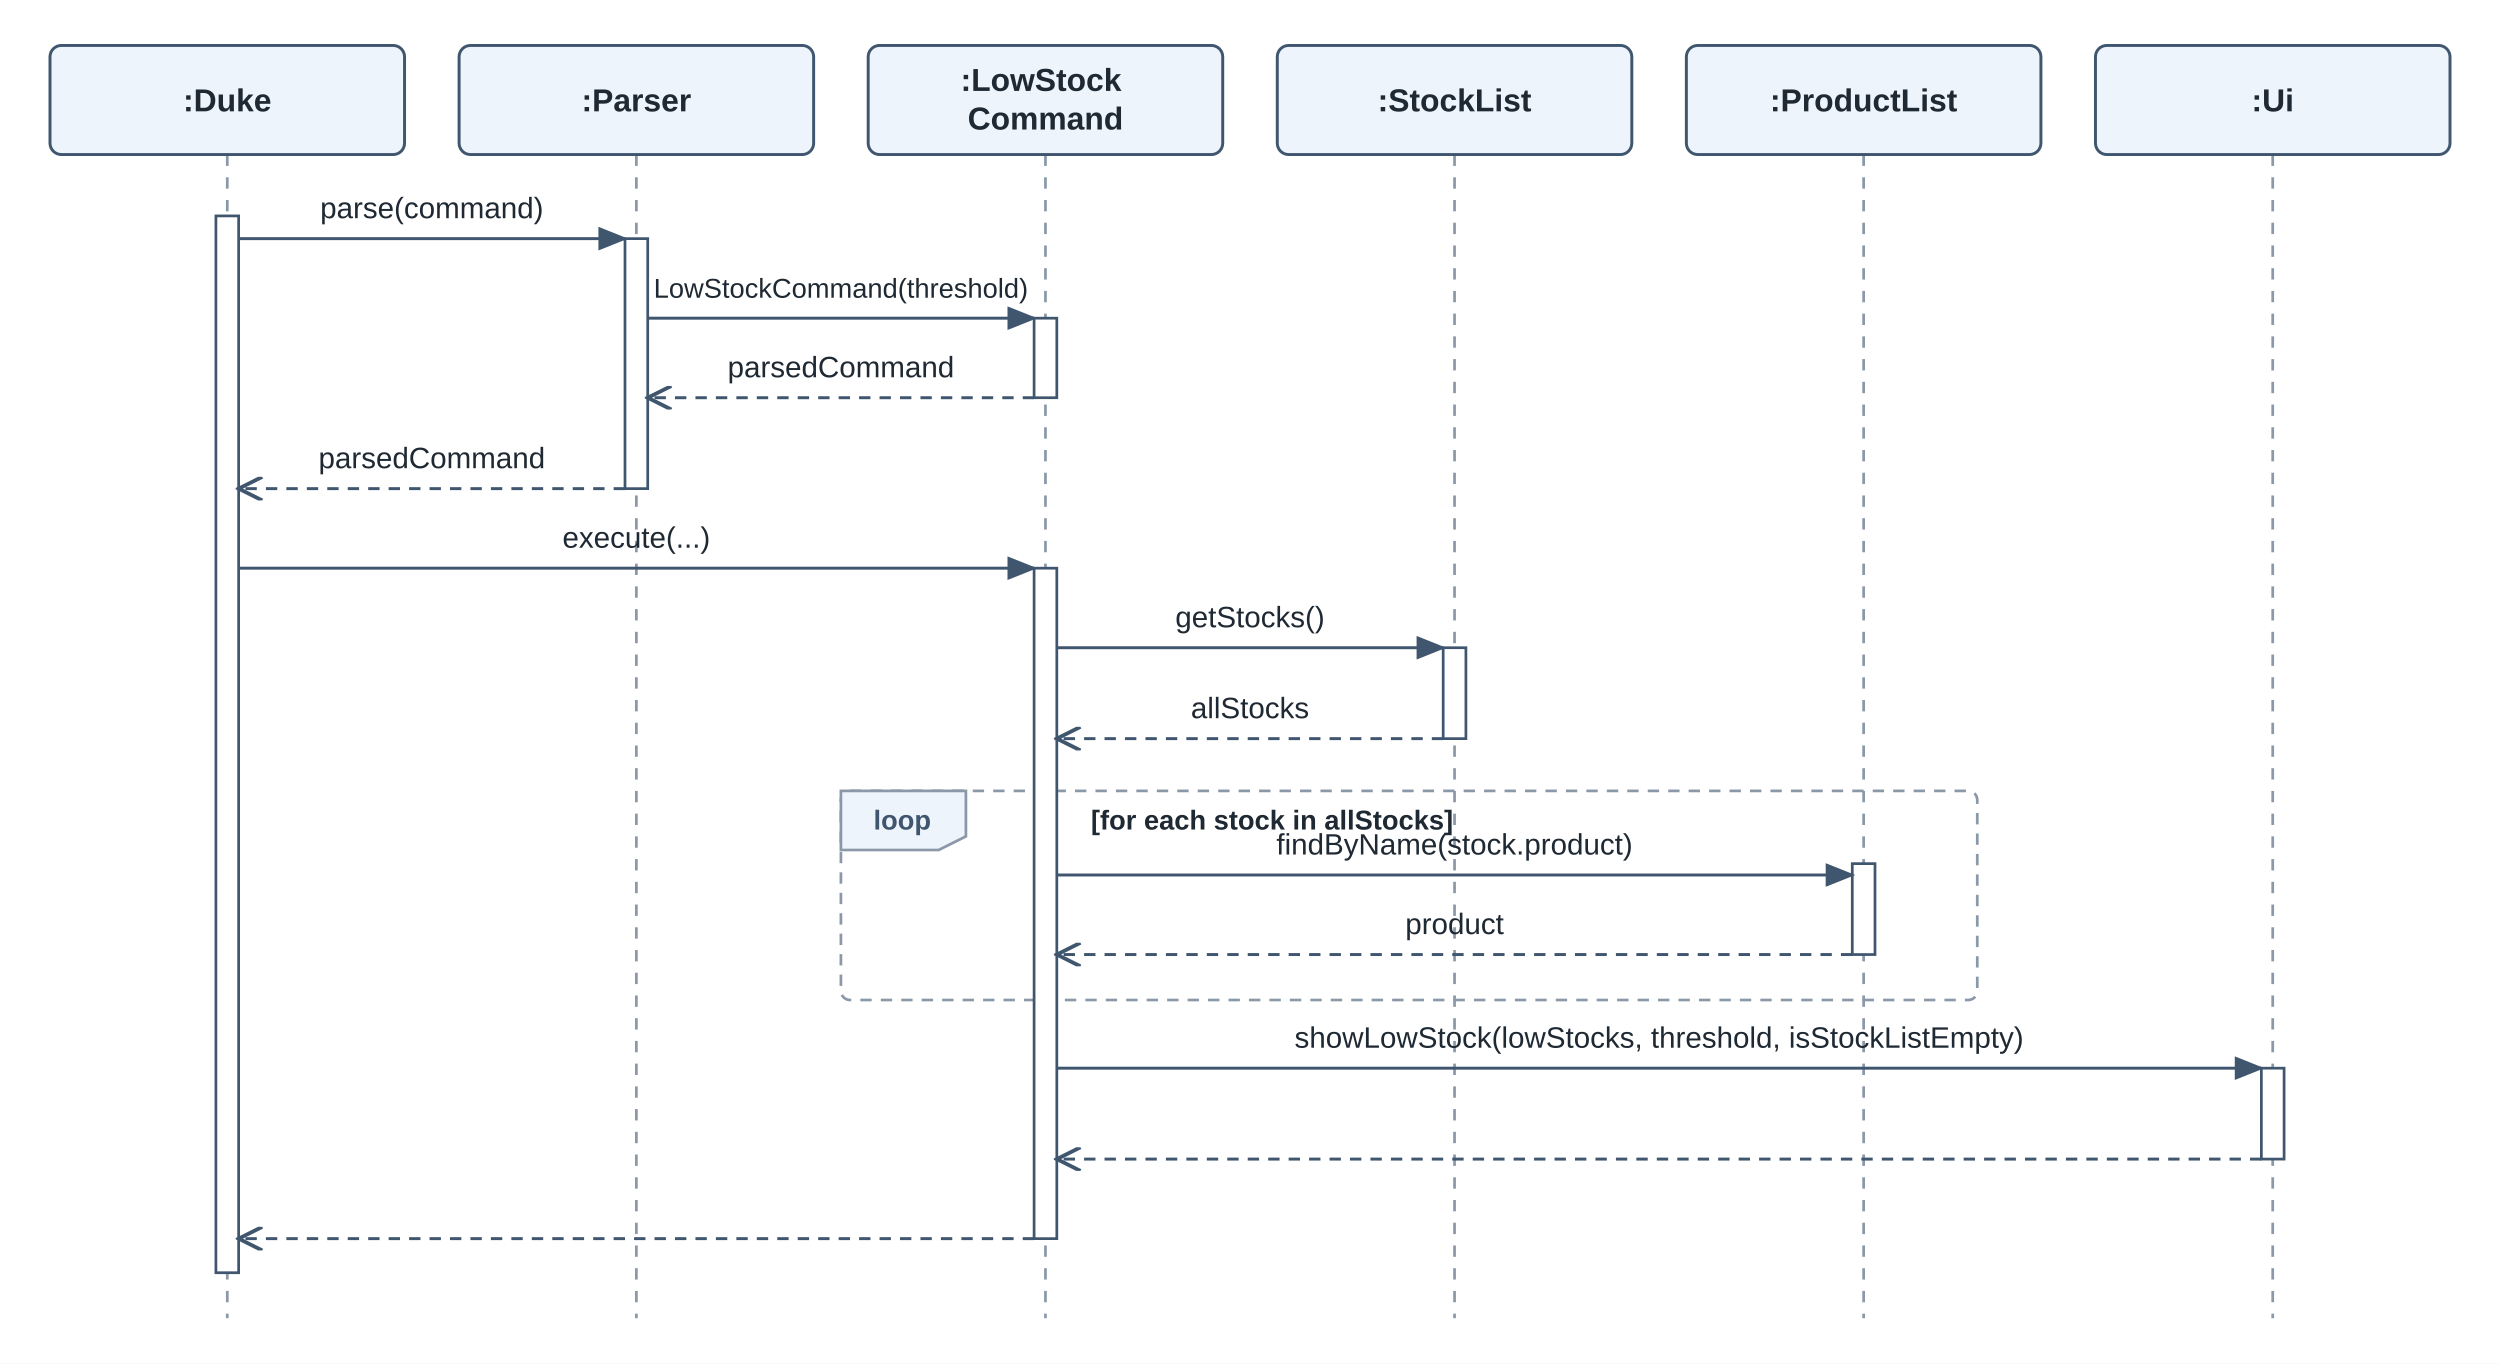
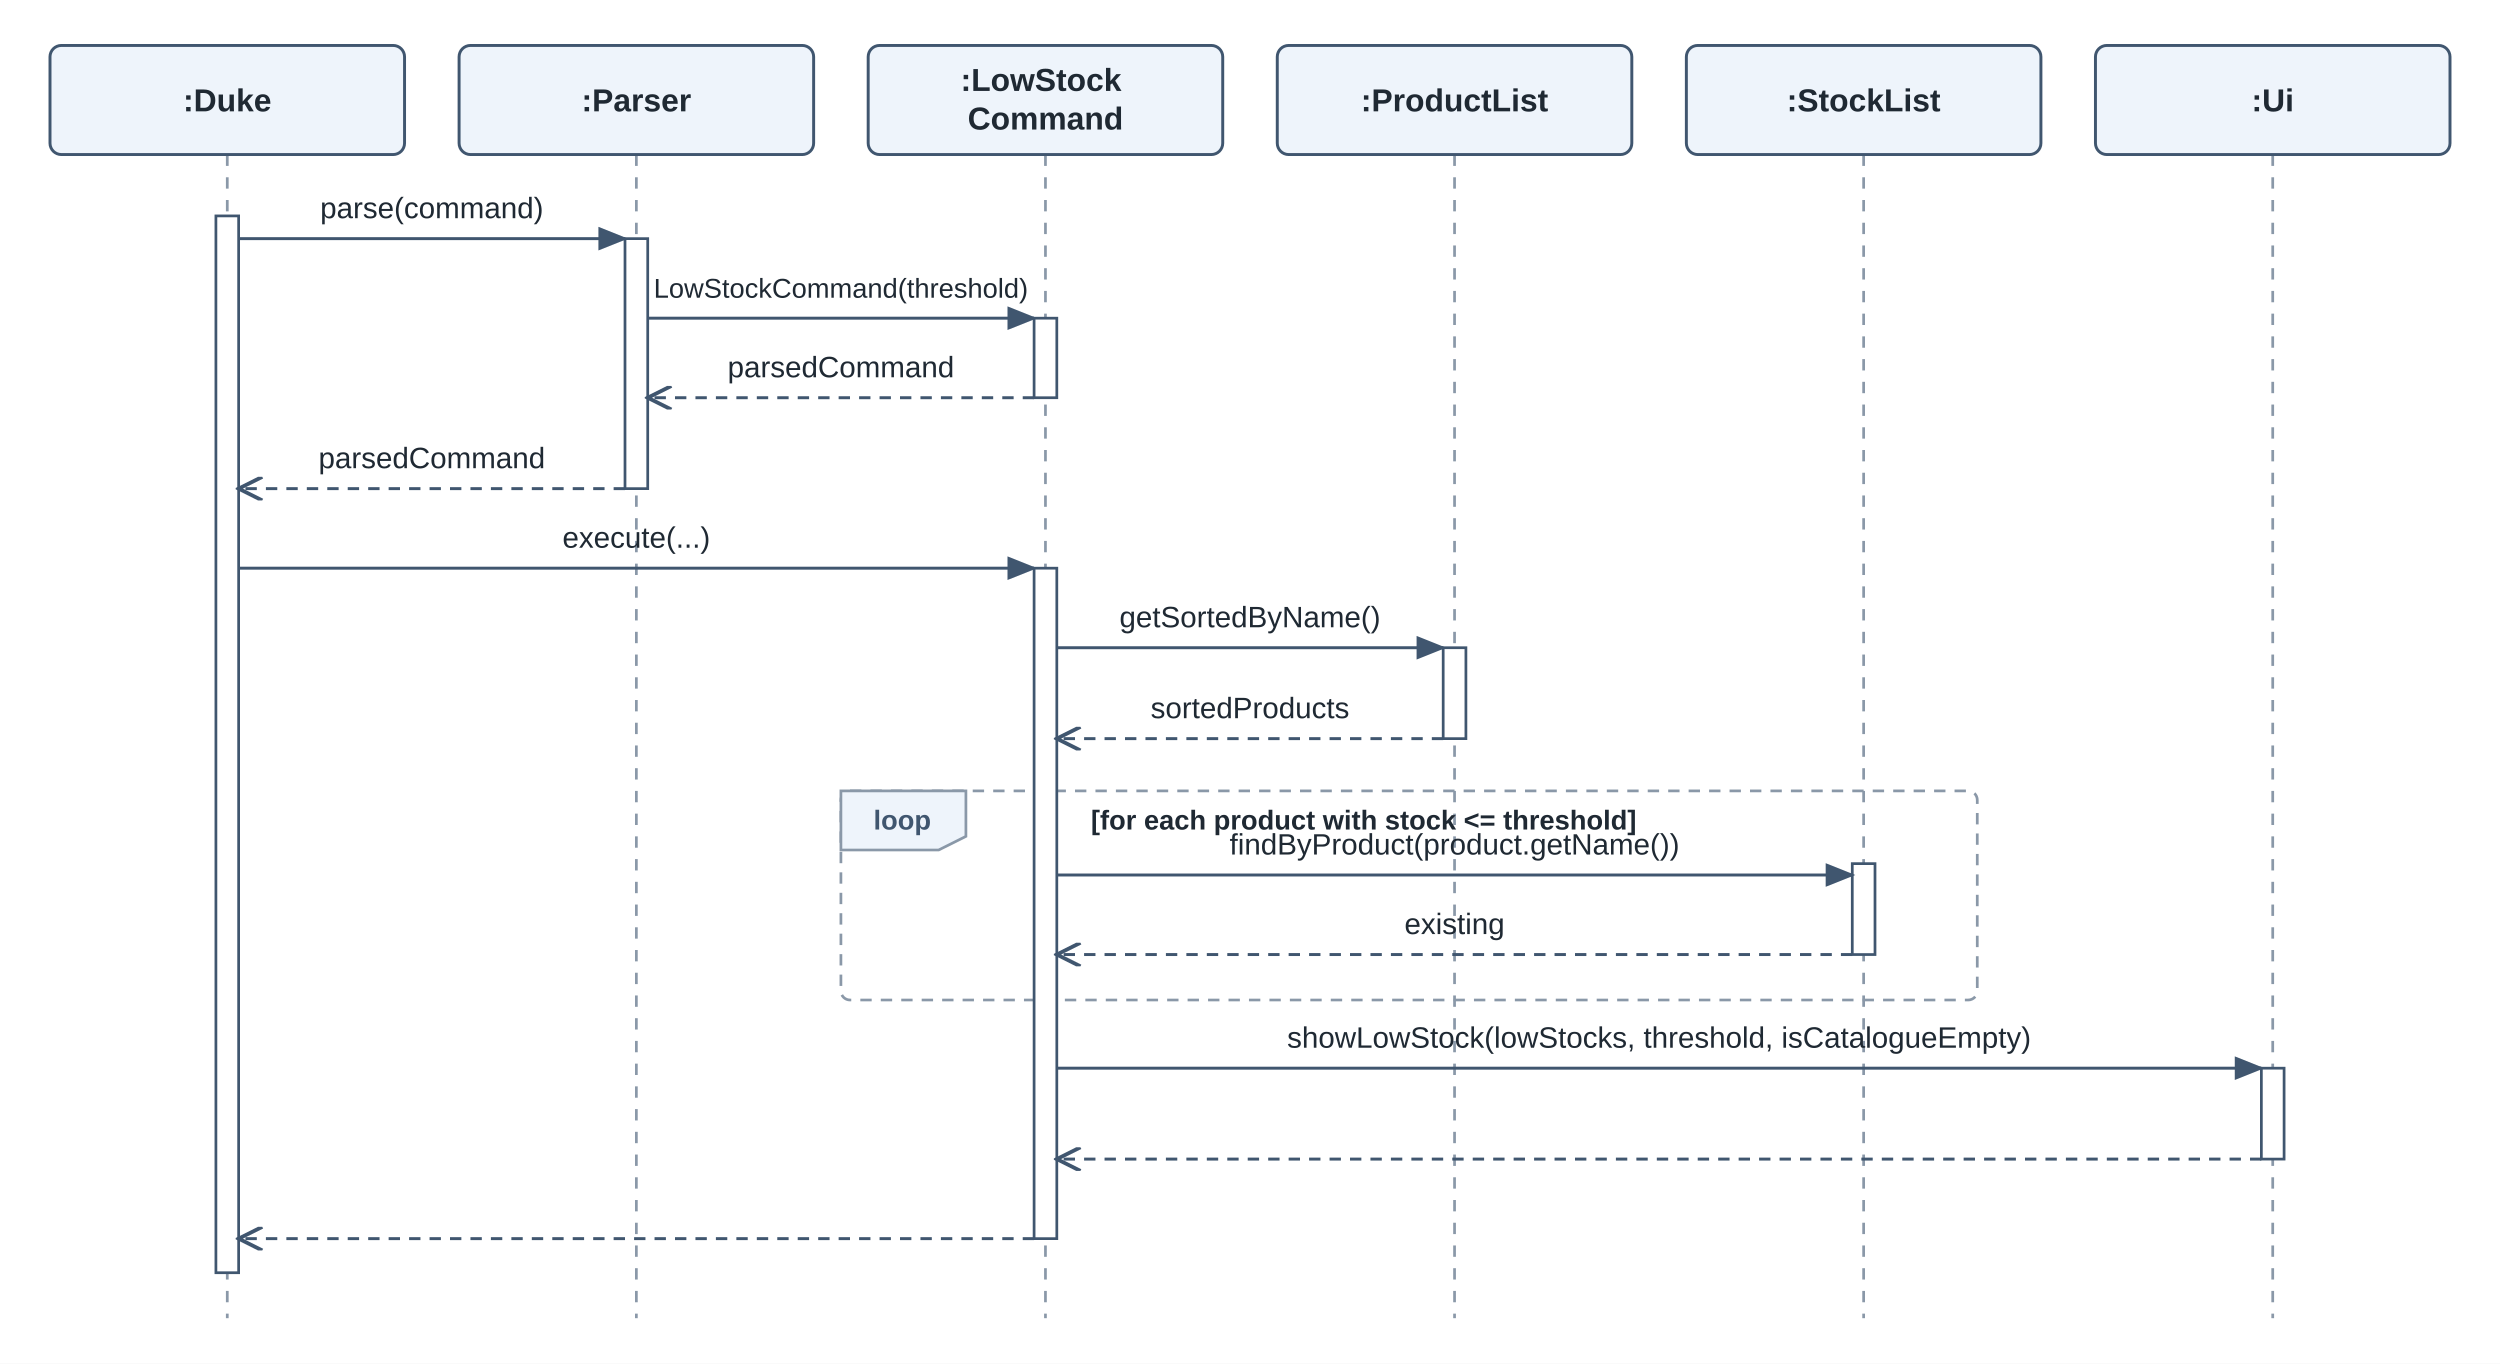
<svg xmlns="http://www.w3.org/2000/svg" width="1100" height="600" viewBox="0 0 1100 600" role="img" aria-labelledby="title desc">
  <defs>
    <marker id="syncArrow" markerWidth="10" markerHeight="8" refX="9" refY="4" orient="auto">
      <path d="M0,0 L10,4 L0,8 Z" fill="#40566f" />
    </marker>
    <marker id="returnArrow" markerWidth="10" markerHeight="8" refX="9" refY="4" orient="auto">
      <path d="M1,0 L9,4 L1,8" fill="none" stroke="#40566f" stroke-width="1.3" />
    </marker>
    <style>
      .head { fill:#eef4fb; stroke:#40566f; stroke-width:1.3; rx:5; }
      .name { fill:#1f2933; font:bold 14px Arial,sans-serif; text-anchor:middle; }
      .life { stroke:#8a98a8; stroke-width:1.2; stroke-dasharray:5 5; }
      .msg-call { stroke:#40566f; stroke-width:1.3; marker-end:url(#syncArrow); }
      .msg-reply { stroke:#40566f; stroke-width:1.3; stroke-dasharray:5 4; marker-end:url(#returnArrow); }
      .text { fill:#1f2933; font:13px Arial,sans-serif; text-anchor:middle; }
      .text-sm { fill:#1f2933; font:12px Arial,sans-serif; text-anchor:middle; }
      .activation { fill:#ffffff; stroke:#40566f; stroke-width:1.2; }
      .loopbox { fill:none; stroke:#8a98a8; stroke-width:1.2; stroke-dasharray:5 4; }
      .looptag { fill:#eef4fb; stroke:#8a98a8; stroke-width:1.2; }
      .loophead { fill:#40566f; font:bold 12px Arial,sans-serif; text-anchor:middle; }
      .loopcond { fill:#1f2933; font:bold 12px Arial,sans-serif; text-anchor:start; }
    </style>
  </defs>
  <rect width="1100" height="600" fill="white" />
  <line class="life" x1="100" y1="68" x2="100" y2="580" />
  <line class="life" x1="280" y1="68" x2="280" y2="580" />
  <line class="life" x1="460" y1="68" x2="460" y2="580" />
  <line class="life" x1="640" y1="68" x2="640" y2="580" />
  <line class="life" x1="820" y1="68" x2="820" y2="580" />
  <line class="life" x1="1000" y1="68" x2="1000" y2="580" />
  <rect class="loopbox" x="370" y="348" width="500" height="92" rx="4" />
  <polygon points="370,348 425,348 425,368 413,374 370,374" class="looptag" />
  <text class="loophead" x="397" y="365">loop</text>
-   <text class="loopcond" x="480" y="365">[for each stock in allStocks]</text>
+   <text class="loopcond" x="480" y="365">[for each product with stock &lt;= threshold]</text>
  <rect class="activation" x="95" y="95" width="10" height="465" />
  <rect class="activation" x="275" y="105" width="10" height="110" />
  <rect class="activation" x="455" y="140" width="10" height="35" />
  <rect class="activation" x="455" y="250" width="10" height="295" />
  <rect class="activation" x="635" y="285" width="10" height="40" />
  <rect class="activation" x="815" y="380" width="10" height="40" />
  <rect class="activation" x="995" y="470" width="10" height="40" />
  <rect class="head" x="22" y="20" width="156" height="48" />
  <text class="name" x="100" y="49">:Duke</text>
  <rect class="head" x="202" y="20" width="156" height="48" />
  <text class="name" x="280" y="49">:Parser</text>
  <rect class="head" x="382" y="20" width="156" height="48" />
  <text class="name">
    <tspan x="460" y="40">:LowStock</tspan>
    <tspan x="460" y="57">Command</tspan>
  </text>
  <rect class="head" x="562" y="20" width="156" height="48" />
-   <text class="name" x="640" y="49">:StockList</text>
+   <text class="name" x="640" y="49">:ProductList</text>
  <rect class="head" x="742" y="20" width="156" height="48" />
-   <text class="name" x="820" y="49">:ProductList</text>
+   <text class="name" x="820" y="49">:StockList</text>
  <rect class="head" x="922" y="20" width="156" height="48" />
  <text class="name" x="1000" y="49">:Ui</text>
  <line class="msg-call" x1="105" y1="105" x2="275" y2="105" />
  <text class="text" x="190" y="96">parse(command)</text>
  <line class="msg-call" x1="285" y1="140" x2="455" y2="140" />
  <text class="text-sm" x="370" y="131">LowStockCommand(threshold)</text>

  &gt; Parser : parsedCommand --&gt;
  <line class="msg-reply" x1="455" y1="175" x2="285" y2="175" />
  <text class="text" x="370" y="166">parsedCommand</text>

  &gt; Duke : parsedCommand --&gt;
  <line class="msg-reply" x1="275" y1="215" x2="105" y2="215" />
  <text class="text" x="190" y="206">parsedCommand</text>
  <line class="msg-call" x1="105" y1="250" x2="455" y2="250" />
  <text class="text" x="280" y="241">execute(...)</text>
  <line class="msg-call" x1="465" y1="285" x2="635" y2="285" />
-   <text class="text" x="550" y="276">getStocks()</text>
+   <text class="text" x="550" y="276">getSortedByName()</text>

-   &gt; LowStockCommand : allStocks from LowStockCommand.java:70 --&gt;
+   &gt; LowStockCommand : sortedProducts from LowStockCommand.java:77 --&gt;
  <line class="msg-reply" x1="635" y1="325" x2="465" y2="325" />
-   <text class="text" x="550" y="316">allStocks</text>
+   <text class="text" x="550" y="316">sortedProducts</text>
  <line class="msg-call" x1="465" y1="385" x2="815" y2="385" />
-   <text class="text" x="640" y="376">findByName(stock.product)</text>
+   <text class="text" x="640" y="376">findByProduct(product.getName())</text>

-   &gt; LowStockCommand : product from LowStockCommand.java:75 --&gt;
+   &gt; LowStockCommand : existing from LowStockCommand.java:81 --&gt;
  <line class="msg-reply" x1="815" y1="420" x2="465" y2="420" />
-   <text class="text" x="640" y="411">product</text>
+   <text class="text" x="640" y="411">existing</text>
  <line class="msg-call" x1="465" y1="470" x2="995" y2="470" />
-   <text class="text" x="730" y="461">showLowStock(lowStocks, threshold, isStockListEmpty)</text>
+   <text class="text" x="730" y="461">showLowStock(lowStocks, threshold, isCatalogueEmpty)</text>

  &gt; LowStockCommand : return --&gt;
  <line class="msg-reply" x1="995" y1="510" x2="465" y2="510" />

  &gt; Duke : return --&gt;
  <line class="msg-reply" x1="455" y1="545" x2="105" y2="545" />
</svg>
